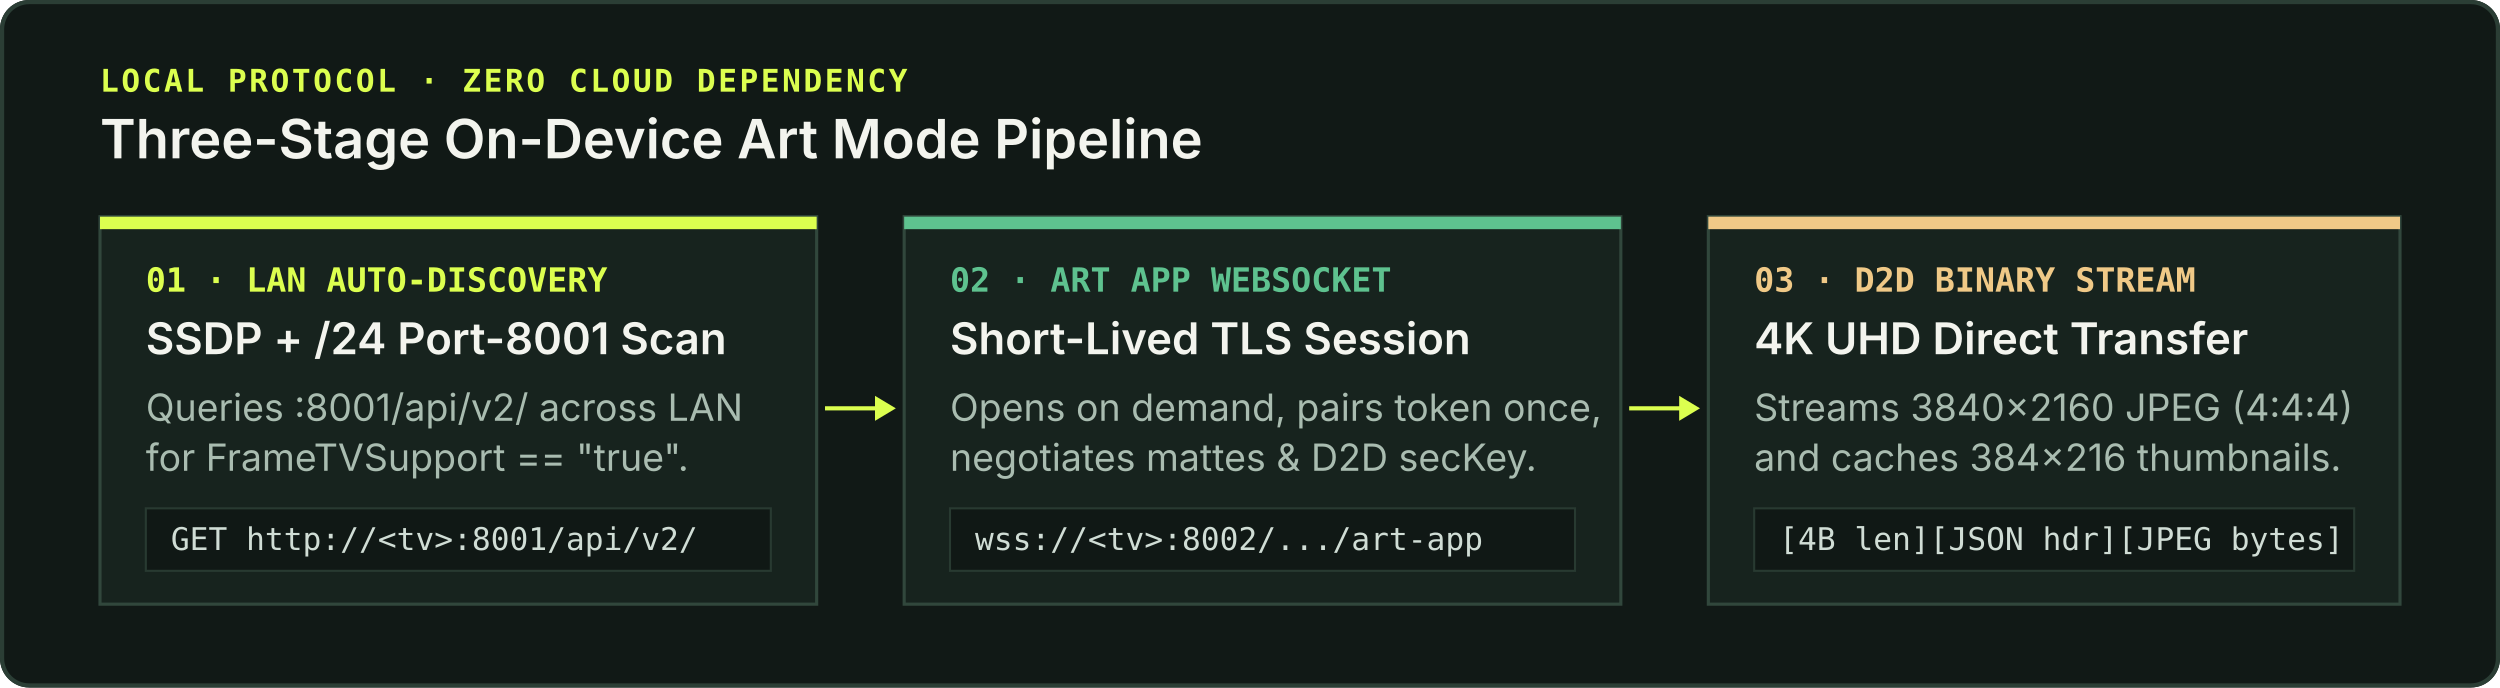
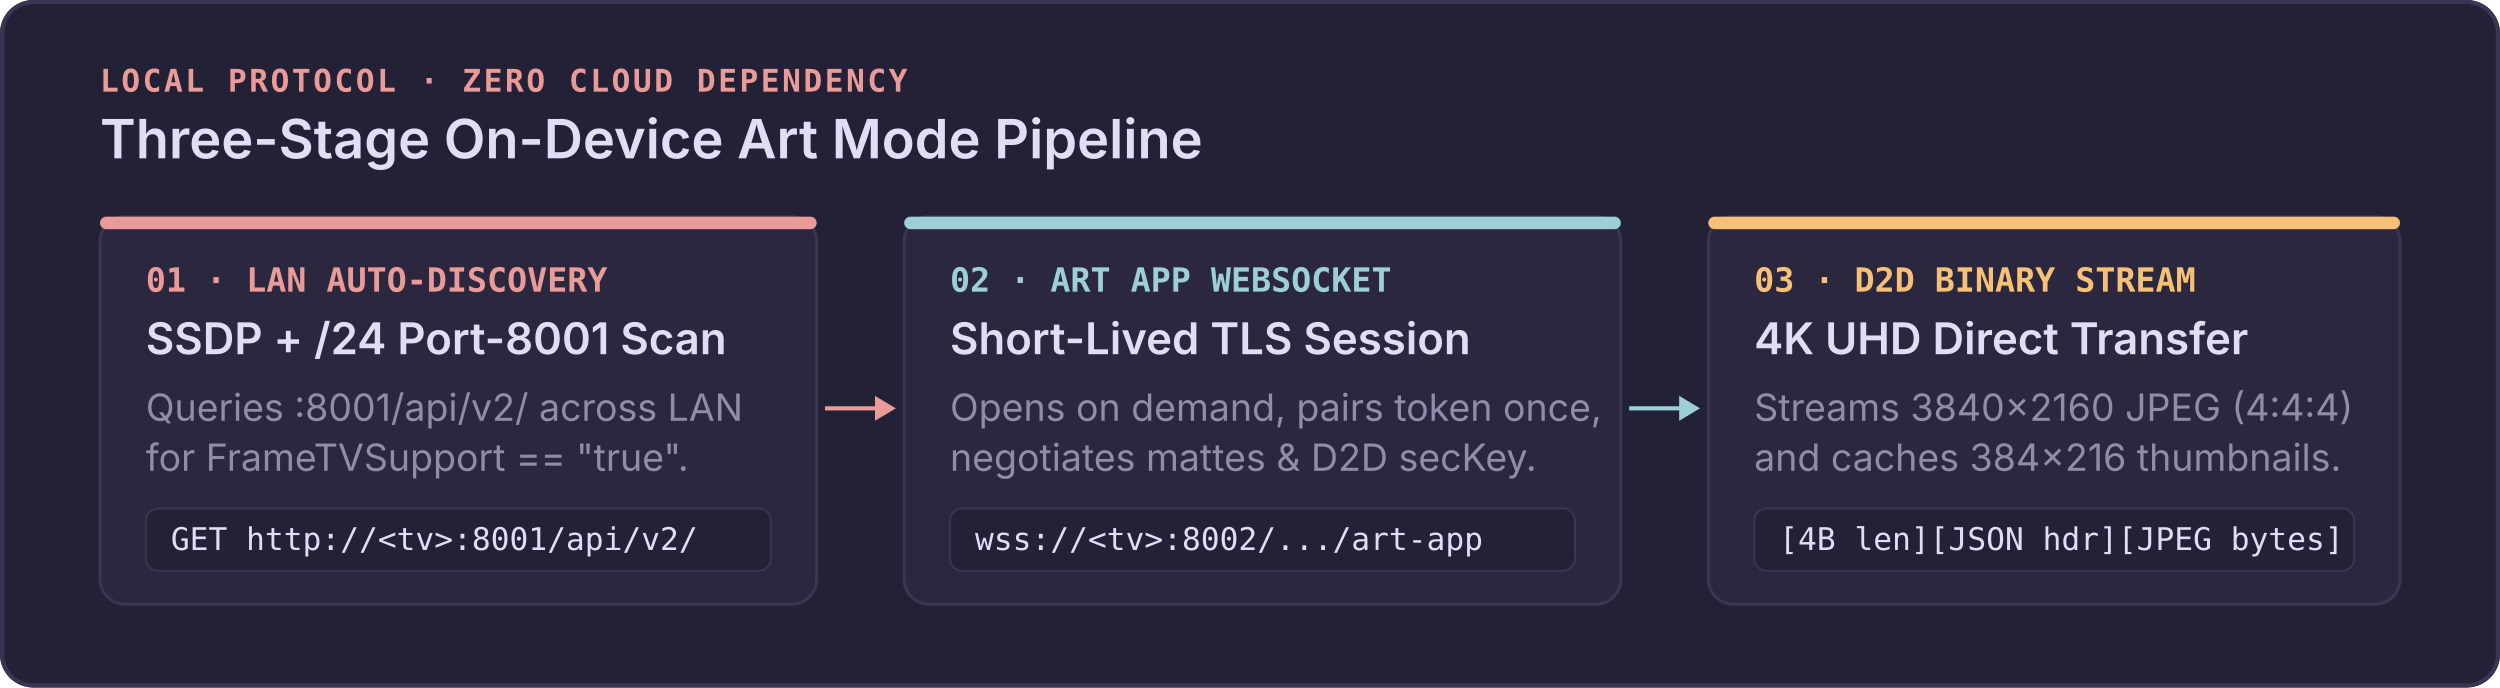
<svg xmlns="http://www.w3.org/2000/svg" width="1200" height="330" viewBox="0 0 1200 330" role="img" aria-labelledby="title desc">
-   <rect width="1200" height="330" rx="14" fill="#111916" />
-   <rect x="1" y="1" width="1198" height="328" rx="13" fill="none" stroke="#2b3e35" stroke-width="2" />
-   <text x="48" y="44" font-family="ui-monospace, SFMono-Regular, Menlo, monospace" font-size="15" font-weight="700" fill="#dcff4f" letter-spacing="1.2">LOCAL PROTOCOL · ZERO CLOUD DEPENDENCY</text>
-   <text x="48" y="76" font-family="-apple-system, BlinkMacSystemFont, 'Segoe UI', sans-serif" font-size="26" font-weight="600" fill="#f3f4ee">Three-Stage On-Device Art Mode Pipeline</text>
+   <rect width="1200" height="330" rx="16" fill="#232136" />
+   <rect x="1" y="1" width="1198" height="328" rx="15" fill="none" stroke="#393552" stroke-width="2" />
+   <text x="48" y="44" font-family="ui-monospace, SFMono-Regular, Menlo, monospace" font-size="15" font-weight="700" fill="#ea9a97" letter-spacing="1.2">LOCAL PROTOCOL · ZERO CLOUD DEPENDENCY</text>
+   <text x="48" y="76" font-family="-apple-system, BlinkMacSystemFont, 'Segoe UI', sans-serif" font-size="26" font-weight="600" fill="#e0def4">Three-Stage On-Device Art Mode Pipeline</text>
  <g transform="translate(48 104)">
-     <rect x="0" y="0" width="344" height="186" fill="#17231e" stroke="#31473c" stroke-width="1.5" />
-     <rect x="0" y="0" width="344" height="6" fill="#dcff4f" />
-     <text x="22" y="36" font-family="ui-monospace, SFMono-Regular, Menlo, monospace" font-size="16" font-weight="700" fill="#dcff4f">01 · LAN AUTO-DISCOVERY</text>
-     <text x="22" y="66" font-family="-apple-system, BlinkMacSystemFont, 'Segoe UI', sans-serif" font-size="21" font-weight="600" fill="#f3f4ee">SSDP + /24 Port-8001 Scan</text>
-     <text x="22" y="98" font-family="-apple-system, BlinkMacSystemFont, 'Segoe UI', sans-serif" font-size="18" fill="#a9bcb0">Queries :8001/api/v2/ across LAN</text>
-     <text x="22" y="122" font-family="-apple-system, BlinkMacSystemFont, 'Segoe UI', sans-serif" font-size="18" fill="#a9bcb0">for FrameTVSupport == "true".</text>
-     <rect x="22" y="140" width="300" height="30" fill="#101815" stroke="#283a31" stroke-width="1" />
-     <text x="34" y="160" font-family="ui-monospace, SFMono-Regular, Menlo, monospace" font-size="15" fill="#d0ddd5">GET http://&lt;tv&gt;:8001/api/v2/</text>
+     <rect x="0" y="0" width="344" height="186" rx="12" fill="#2a273f" stroke="#393552" stroke-width="1.5" />
+     <rect x="0" y="0" width="344" height="6" rx="3" fill="#ea9a97" />
+     <text x="22" y="36" font-family="ui-monospace, SFMono-Regular, Menlo, monospace" font-size="16" font-weight="700" fill="#ea9a97">01 · LAN AUTO-DISCOVERY</text>
+     <text x="22" y="66" font-family="-apple-system, BlinkMacSystemFont, 'Segoe UI', sans-serif" font-size="21" font-weight="600" fill="#e0def4">SSDP + /24 Port-8001 Scan</text>
+     <text x="22" y="98" font-family="-apple-system, BlinkMacSystemFont, 'Segoe UI', sans-serif" font-size="18" fill="#908caa">Queries :8001/api/v2/ across LAN</text>
+     <text x="22" y="122" font-family="-apple-system, BlinkMacSystemFont, 'Segoe UI', sans-serif" font-size="18" fill="#908caa">for FrameTVSupport == "true".</text>
+     <rect x="22" y="140" width="300" height="30" rx="6" fill="#232136" stroke="#393552" stroke-width="1" />
+     <text x="34" y="160" font-family="ui-monospace, SFMono-Regular, Menlo, monospace" font-size="15" fill="#e0def4">GET http://&lt;tv&gt;:8001/api/v2/</text>
  </g>
  <g transform="translate(396 186)">
-     <line x1="0" y1="10" x2="26" y2="10" stroke="#dcff4f" stroke-width="2" />
-     <polygon points="24,4 34,10 24,16" fill="#dcff4f" />
+     <line x1="0" y1="10" x2="26" y2="10" stroke="#ea9a97" stroke-width="2" />
+     <polygon points="24,4 34,10 24,16" fill="#ea9a97" />
  </g>
  <g transform="translate(434 104)">
-     <rect x="0" y="0" width="344" height="186" fill="#17231e" stroke="#31473c" stroke-width="1.5" />
-     <rect x="0" y="0" width="344" height="6" fill="#5ec28f" />
-     <text x="22" y="36" font-family="ui-monospace, SFMono-Regular, Menlo, monospace" font-size="16" font-weight="700" fill="#5ec28f">02 · ART APP WEBSOCKET</text>
-     <text x="22" y="66" font-family="-apple-system, BlinkMacSystemFont, 'Segoe UI', sans-serif" font-size="21" font-weight="600" fill="#f3f4ee">Short-Lived TLS Session</text>
-     <text x="22" y="98" font-family="-apple-system, BlinkMacSystemFont, 'Segoe UI', sans-serif" font-size="18" fill="#a9bcb0">Opens on demand, pairs token once,</text>
-     <text x="22" y="122" font-family="-apple-system, BlinkMacSystemFont, 'Segoe UI', sans-serif" font-size="18" fill="#a9bcb0">negotiates mattes &amp; D2D secKey.</text>
-     <rect x="22" y="140" width="300" height="30" fill="#101815" stroke="#283a31" stroke-width="1" />
-     <text x="34" y="160" font-family="ui-monospace, SFMono-Regular, Menlo, monospace" font-size="15" fill="#d0ddd5">wss://&lt;tv&gt;:8002/.../art-app</text>
+     <rect x="0" y="0" width="344" height="186" rx="12" fill="#2a273f" stroke="#393552" stroke-width="1.5" />
+     <rect x="0" y="0" width="344" height="6" rx="3" fill="#9ccfd8" />
+     <text x="22" y="36" font-family="ui-monospace, SFMono-Regular, Menlo, monospace" font-size="16" font-weight="700" fill="#9ccfd8">02 · ART APP WEBSOCKET</text>
+     <text x="22" y="66" font-family="-apple-system, BlinkMacSystemFont, 'Segoe UI', sans-serif" font-size="21" font-weight="600" fill="#e0def4">Short-Lived TLS Session</text>
+     <text x="22" y="98" font-family="-apple-system, BlinkMacSystemFont, 'Segoe UI', sans-serif" font-size="18" fill="#908caa">Opens on demand, pairs token once,</text>
+     <text x="22" y="122" font-family="-apple-system, BlinkMacSystemFont, 'Segoe UI', sans-serif" font-size="18" fill="#908caa">negotiates mattes &amp; D2D secKey.</text>
+     <rect x="22" y="140" width="300" height="30" rx="6" fill="#232136" stroke="#393552" stroke-width="1" />
+     <text x="34" y="160" font-family="ui-monospace, SFMono-Regular, Menlo, monospace" font-size="15" fill="#e0def4">wss://&lt;tv&gt;:8002/.../art-app</text>
  </g>
  <g transform="translate(782 186)">
-     <line x1="0" y1="10" x2="26" y2="10" stroke="#dcff4f" stroke-width="2" />
-     <polygon points="24,4 34,10 24,16" fill="#dcff4f" />
+     <line x1="0" y1="10" x2="26" y2="10" stroke="#9ccfd8" stroke-width="2" />
+     <polygon points="24,4 34,10 24,16" fill="#9ccfd8" />
  </g>
  <g transform="translate(820 104)">
-     <rect x="0" y="0" width="332" height="186" fill="#17231e" stroke="#31473c" stroke-width="1.5" />
-     <rect x="0" y="0" width="332" height="6" fill="#f0c987" />
-     <text x="22" y="36" font-family="ui-monospace, SFMono-Regular, Menlo, monospace" font-size="16" font-weight="700" fill="#f0c987">03 · D2D BINARY STREAM</text>
-     <text x="22" y="66" font-family="-apple-system, BlinkMacSystemFont, 'Segoe UI', sans-serif" font-size="21" font-weight="600" fill="#f3f4ee">4K UHD Direct Transfer</text>
-     <text x="22" y="98" font-family="-apple-system, BlinkMacSystemFont, 'Segoe UI', sans-serif" font-size="18" fill="#a9bcb0">Streams 3840×2160 JPEG (4:4:4)</text>
-     <text x="22" y="122" font-family="-apple-system, BlinkMacSystemFont, 'Segoe UI', sans-serif" font-size="18" fill="#a9bcb0">and caches 384×216 thumbnails.</text>
-     <rect x="22" y="140" width="288" height="30" fill="#101815" stroke="#283a31" stroke-width="1" />
-     <text x="34" y="160" font-family="ui-monospace, SFMono-Regular, Menlo, monospace" font-size="15" fill="#d0ddd5">[4B len][JSON hdr][JPEG bytes]</text>
+     <rect x="0" y="0" width="332" height="186" rx="12" fill="#2a273f" stroke="#393552" stroke-width="1.5" />
+     <rect x="0" y="0" width="332" height="6" rx="3" fill="#f6c177" />
+     <text x="22" y="36" font-family="ui-monospace, SFMono-Regular, Menlo, monospace" font-size="16" font-weight="700" fill="#f6c177">03 · D2D BINARY STREAM</text>
+     <text x="22" y="66" font-family="-apple-system, BlinkMacSystemFont, 'Segoe UI', sans-serif" font-size="21" font-weight="600" fill="#e0def4">4K UHD Direct Transfer</text>
+     <text x="22" y="98" font-family="-apple-system, BlinkMacSystemFont, 'Segoe UI', sans-serif" font-size="18" fill="#908caa">Streams 3840×2160 JPEG (4:4:4)</text>
+     <text x="22" y="122" font-family="-apple-system, BlinkMacSystemFont, 'Segoe UI', sans-serif" font-size="18" fill="#908caa">and caches 384×216 thumbnails.</text>
+     <rect x="22" y="140" width="288" height="30" rx="6" fill="#232136" stroke="#393552" stroke-width="1" />
+     <text x="34" y="160" font-family="ui-monospace, SFMono-Regular, Menlo, monospace" font-size="15" fill="#e0def4">[4B len][JSON hdr][JPEG bytes]</text>
  </g>
</svg>
